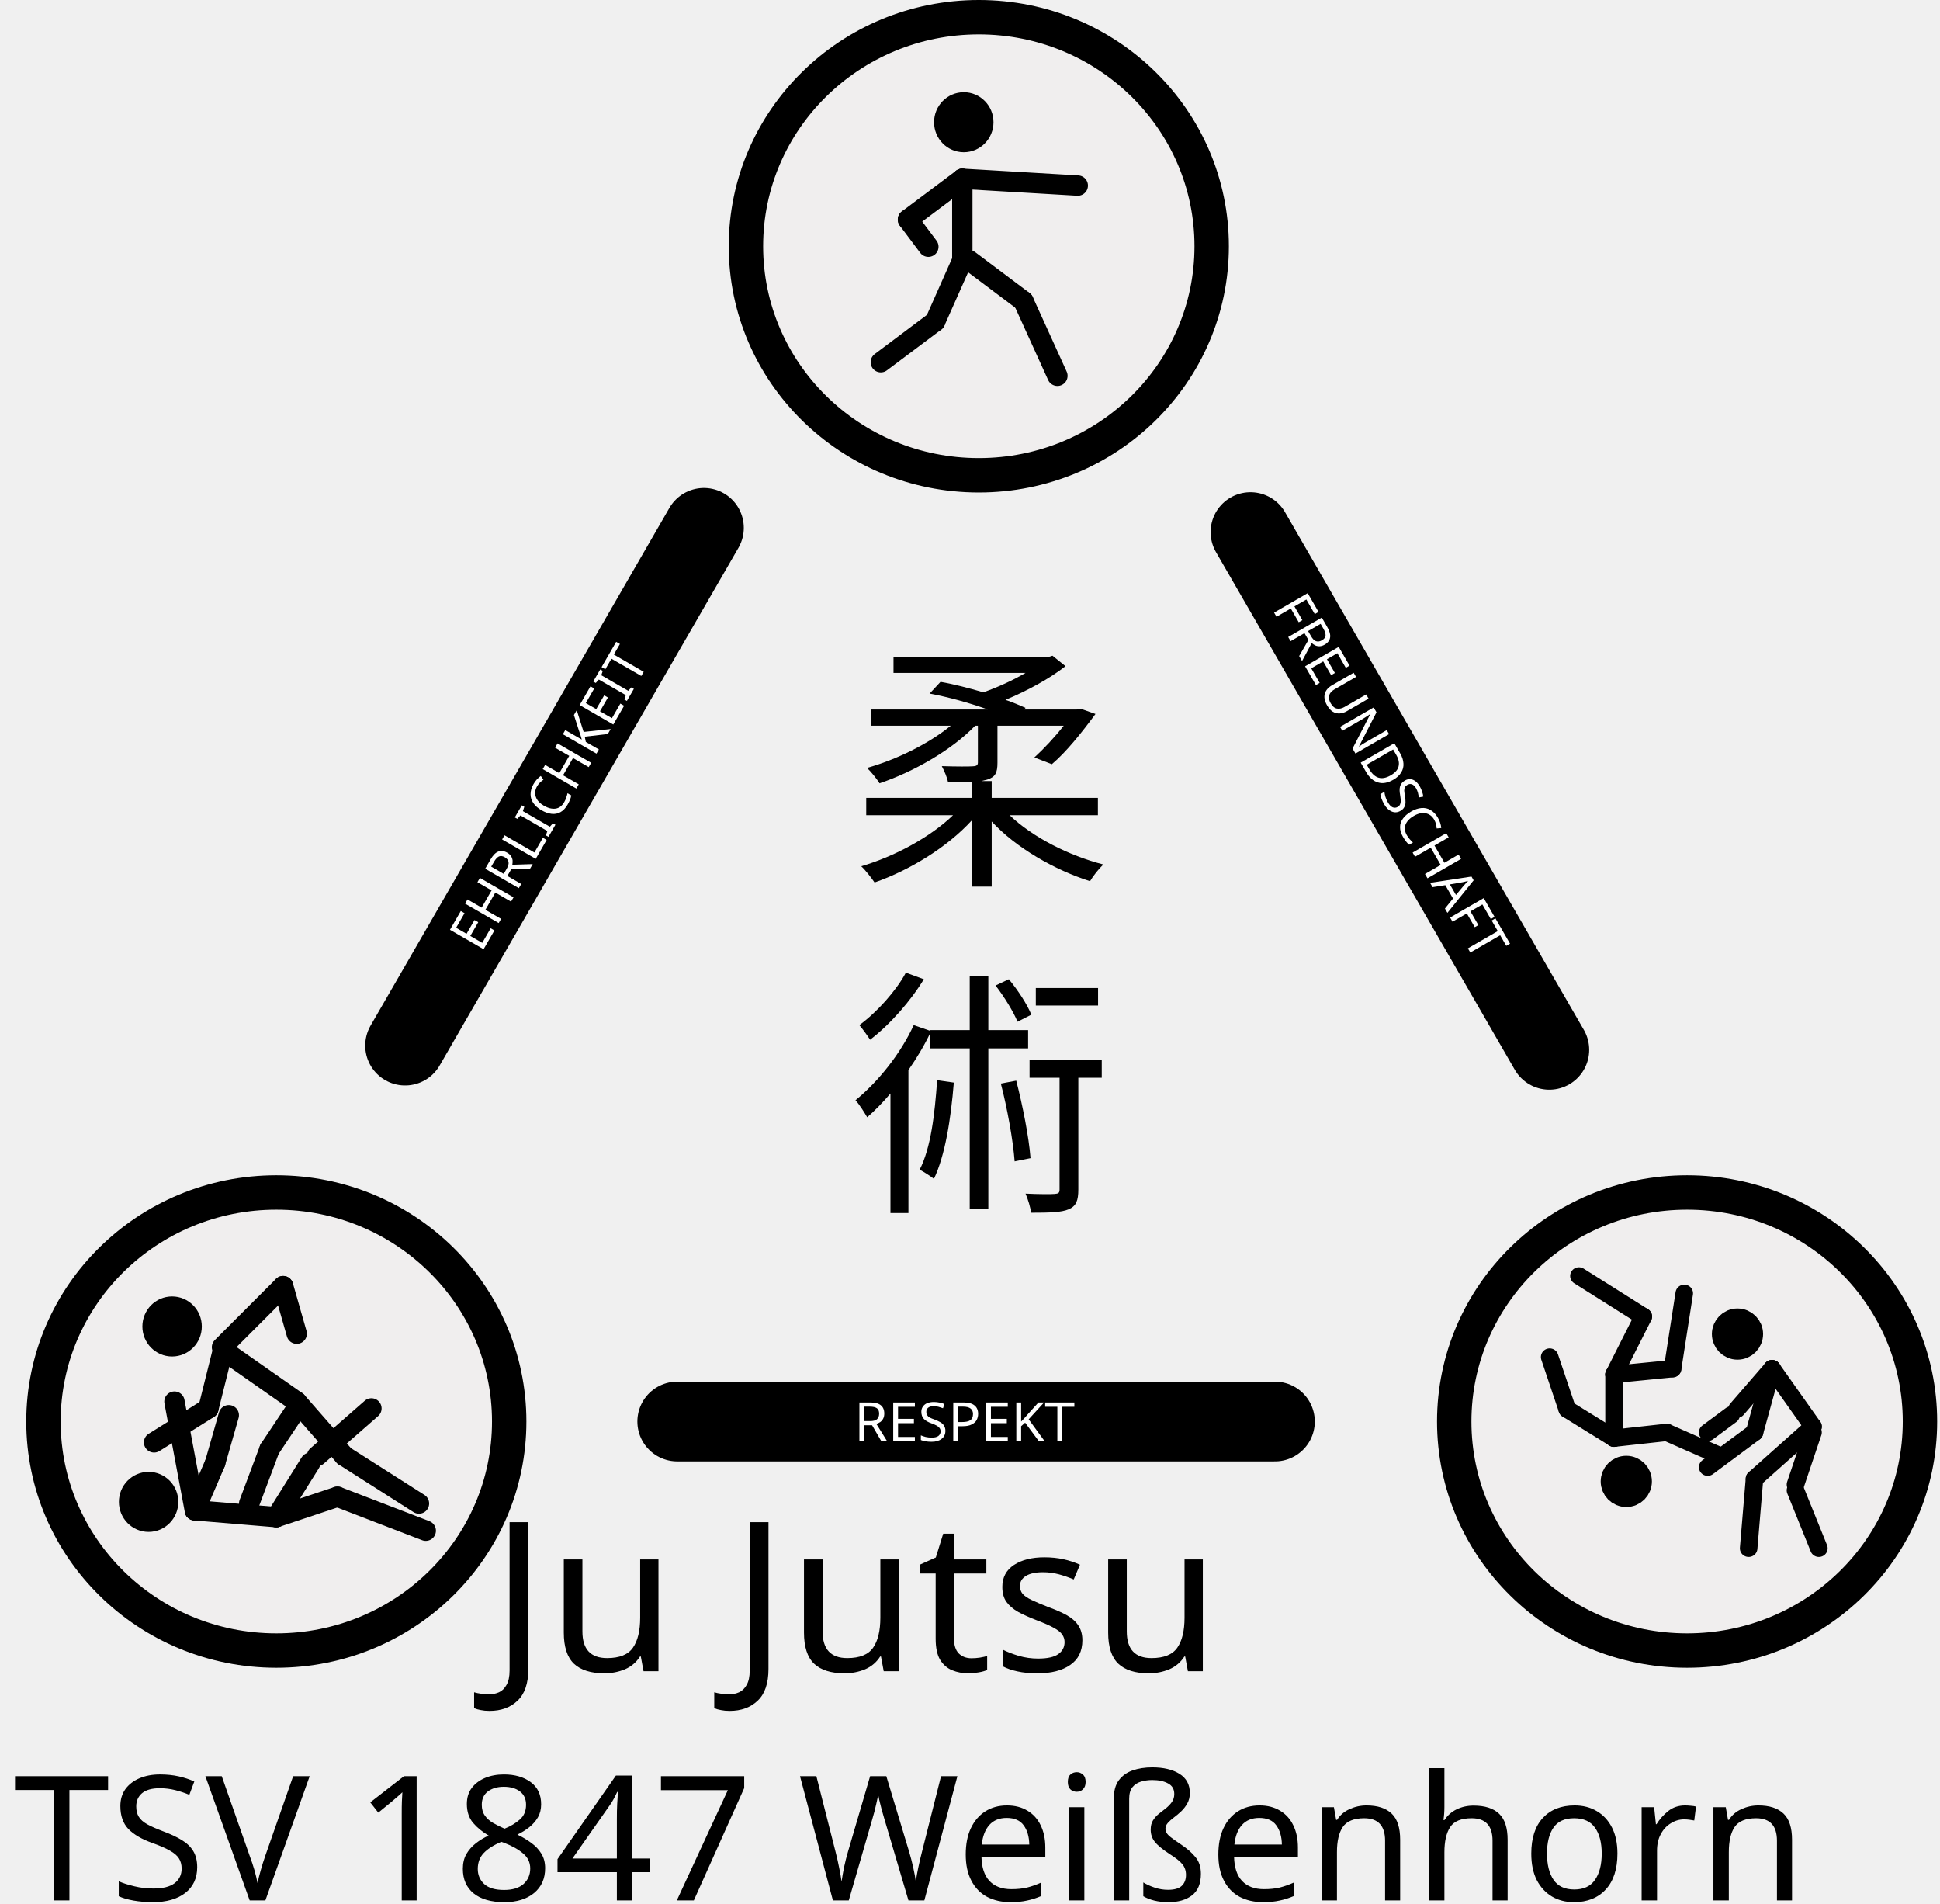
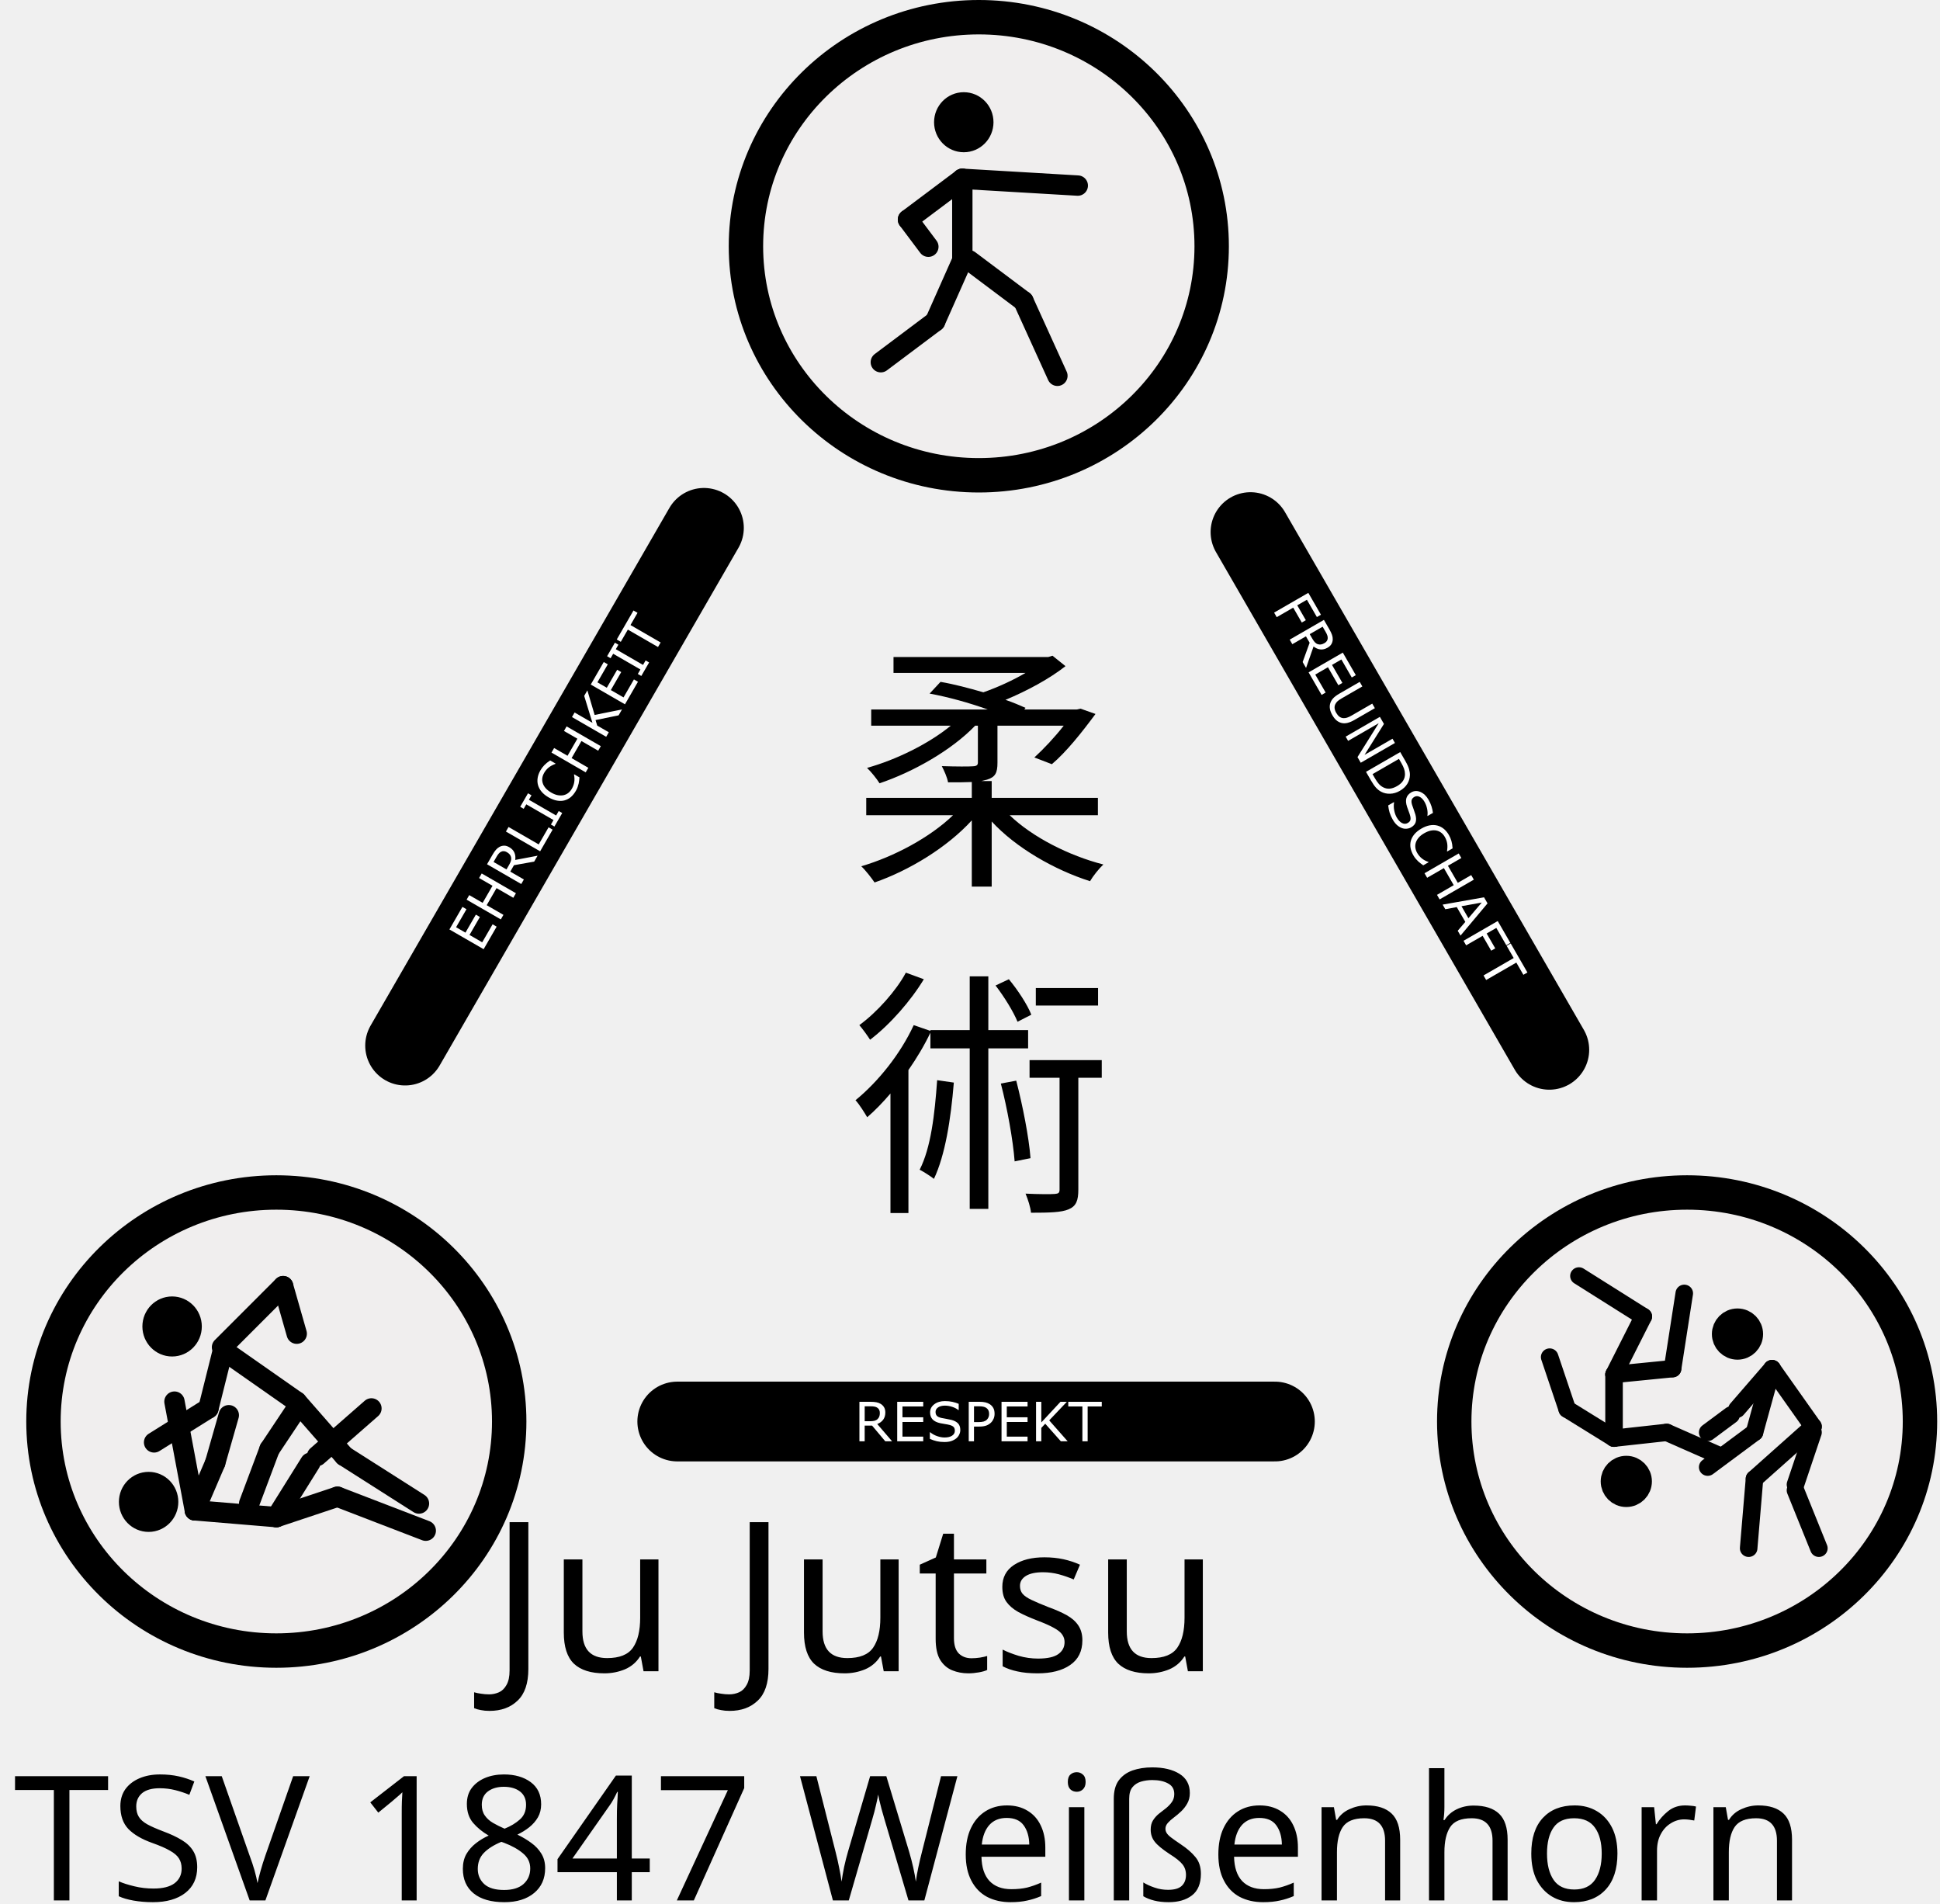
<svg xmlns="http://www.w3.org/2000/svg" width="188.937mm" height="185.315mm" viewBox="0 0 188.937 185.315" version="1.1" id="svg8">
  <defs id="defs2" />
  <g id="layer1" transform="translate(241.8585,28.23879)">
    <flowRoot xml:space="preserve" id="flowRoot4645" style="font-style:normal;font-weight:normal;font-size:40px;line-height:1.25;font-family:sans-serif;letter-spacing:0px;word-spacing:0px;fill:#000000;fill-opacity:1;stroke:none">
      <flowRegion id="flowRegion4647">
        <rect id="rect4649" width="600" height="480" x="982.466" y="1185.323" />
      </flowRegion>
      <flowPara id="flowPara4651" />
    </flowRoot>
    <text xml:space="preserve" style="font-style:normal;font-weight:normal;font-size:10.16px;line-height:1.25;font-family:sans-serif;text-align:center;letter-spacing:0px;word-spacing:0px;text-anchor:middle;fill:#000000;fill-opacity:1;stroke:none;stroke-width:0.106" x="-146.658" y="134.485" id="text4655">
      <tspan id="tspan4653" x="-146.658" y="134.485" style="font-size:20.32px;text-align:center;text-anchor:middle;stroke-width:0.106">Ju Jutsu </tspan>
      <tspan x="-146.658" y="156.796" style="font-size:16.933px;text-align:center;text-anchor:middle;stroke-width:0.106" id="tspan892">TSV 1847 Weißenhorn</tspan>
    </text>
    <g id="g2038" transform="translate(-10.52714)">
      <ellipse ry="22.301" rx="22.679" cx="-136.005" cy="-4.263" id="path4567" style="fill:#ff0000;fill-opacity:0.009;stroke:#000000;stroke-width:3.35;stroke-linecap:round;stroke-miterlimit:4;stroke-dasharray:none;stroke-opacity:1" />
      <ellipse ry="22.301" rx="22.679" cx="-204.419" cy="110.169" id="path4567-5" style="fill:#ff0000;fill-opacity:0.009;stroke:#000000;stroke-width:3.35;stroke-linecap:round;stroke-miterlimit:4;stroke-dasharray:none;stroke-opacity:1" />
      <ellipse ry="22.301" rx="22.679" cx="-67.024" cy="110.169" id="path4567-6" style="fill:#ff0000;fill-opacity:0.009;stroke:#000000;stroke-width:3.35;stroke-linecap:round;stroke-miterlimit:4;stroke-dasharray:none;stroke-opacity:1" />
      <text id="text4641" y="56.06" x="-148.423" style="font-style:normal;font-weight:normal;font-size:5.292px;line-height:1.25;font-family:sans-serif;letter-spacing:0px;word-spacing:0px;fill:#000000;fill-opacity:1;stroke:none;stroke-width:0.132" xml:space="preserve">
        <tspan style="font-size:25.4px;stroke-width:0.132" y="56.06" x="-148.423" id="tspan4639">柔</tspan>
        <tspan id="tspan4643" style="font-size:25.4px;stroke-width:0.132" y="87.81" x="-148.423">術</tspan>
      </text>
      <g transform="matrix(0.5,0,0,0.5,-293.7156,118.4819)" id="g1421">
        <ellipse style="fill:#000000;fill-opacity:1;stroke:#000000;stroke-width:6.261;stroke-linecap:round;stroke-miterlimit:4;stroke-dasharray:none;stroke-opacity:1" id="path991-0" cx="153.716" cy="-0.976" rx="2.657" ry="2.717" />
        <ellipse style="fill:#000000;fill-opacity:1;stroke:#000000;stroke-width:6.261;stroke-linecap:round;stroke-miterlimit:4;stroke-dasharray:none;stroke-opacity:1" id="path991-2" cx="158.29" cy="-35.135" rx="2.657" ry="2.717" />
        <path style="fill:none;stroke:#000000;stroke-width:3.965;stroke-linecap:round;stroke-linejoin:miter;stroke-miterlimit:4;stroke-dasharray:none;stroke-opacity:1" d="m 166.688,-8.594 -3.969,9.26" id="path989-7-1-3" />
        <path style="fill:none;stroke:#000000;stroke-width:3.965;stroke-linecap:round;stroke-linejoin:miter;stroke-miterlimit:4;stroke-dasharray:none;stroke-opacity:1" d="M 162.719,0.667 158.75,-20.5" id="path989-7-1-7" />
        <path style="fill:none;stroke:#000000;stroke-width:3.965;stroke-linecap:round;stroke-linejoin:miter;stroke-miterlimit:4;stroke-dasharray:none;stroke-opacity:1" d="m 169.333,-17.854 -2.646,9.26" id="path989-7-1-5" />
        <path style="fill:none;stroke:#000000;stroke-width:3.965;stroke-linecap:round;stroke-linejoin:miter;stroke-miterlimit:4;stroke-dasharray:none;stroke-opacity:1" d="m 178.594,1.99 -15.875,-1.323" id="path989-7-1-9" />
        <path style="fill:none;stroke:#000000;stroke-width:3.965;stroke-linecap:round;stroke-linejoin:miter;stroke-miterlimit:4;stroke-dasharray:none;stroke-opacity:1" d="M 185.208,-8.594 178.594,1.99" id="path989-7-1-2" />
        <path style="fill:none;stroke:#000000;stroke-width:3.965;stroke-linecap:round;stroke-linejoin:miter;stroke-miterlimit:4;stroke-dasharray:none;stroke-opacity:1" d="m 197.115,-19.177 -10.583,9.26" id="path989-7-1-36" />
        <path style="fill:none;stroke:#000000;stroke-width:3.965;stroke-linecap:round;stroke-linejoin:miter;stroke-miterlimit:4;stroke-dasharray:none;stroke-opacity:1" d="m 178.594,1.99 11.906,-3.969" id="path989-7-1-1" />
        <path style="fill:none;stroke:#000000;stroke-width:3.965;stroke-linecap:round;stroke-linejoin:miter;stroke-miterlimit:4;stroke-dasharray:none;stroke-opacity:1" d="M 207.698,4.635 190.5,-1.979" id="path989-7-1-29" />
        <path style="fill:none;stroke:#000000;stroke-width:3.965;stroke-linecap:round;stroke-linejoin:miter;stroke-miterlimit:4;stroke-dasharray:none;stroke-opacity:1" d="m 191.823,-9.917 14.552,9.26" id="path989-7-1-31" />
        <path style="fill:none;stroke:#000000;stroke-width:3.965;stroke-linecap:round;stroke-linejoin:miter;stroke-miterlimit:4;stroke-dasharray:none;stroke-opacity:1" d="m 182.563,-20.5 9.26,10.583" id="path989-7-1-94" />
        <path style="fill:none;stroke:#000000;stroke-width:3.965;stroke-linecap:round;stroke-linejoin:miter;stroke-miterlimit:4;stroke-dasharray:none;stroke-opacity:1" d="m 182.563,-19.177 -5.292,7.937" id="path989-7-1-78" />
        <path style="fill:none;stroke:#000000;stroke-width:3.965;stroke-linecap:round;stroke-linejoin:miter;stroke-miterlimit:4;stroke-dasharray:none;stroke-opacity:1" d="M 177.271,-11.24 173.302,-0.656" id="path989-7-1-4" />
        <path style="fill:none;stroke:#000000;stroke-width:3.965;stroke-linecap:round;stroke-linejoin:miter;stroke-miterlimit:4;stroke-dasharray:none;stroke-opacity:1" d="m 169.333,-29.76 13.229,9.26" id="path989-7-1-50" />
        <path style="fill:none;stroke:#000000;stroke-width:3.965;stroke-linecap:round;stroke-linejoin:miter;stroke-miterlimit:4;stroke-dasharray:none;stroke-opacity:1" d="m 179.917,-42.99 -11.906,11.906" id="path989-7-1-361" />
        <path style="fill:none;stroke:#000000;stroke-width:3.965;stroke-linecap:round;stroke-linejoin:miter;stroke-miterlimit:4;stroke-dasharray:none;stroke-opacity:1" d="m 179.917,-42.99 2.646,9.26" id="path989-7-1-0" />
        <path style="fill:none;stroke:#000000;stroke-width:3.965;stroke-linecap:round;stroke-linejoin:miter;stroke-miterlimit:4;stroke-dasharray:none;stroke-opacity:1" d="m 168.01,-29.76 -2.646,10.583" id="path989-7-1-6" />
        <path style="fill:none;stroke:#000000;stroke-width:3.965;stroke-linecap:round;stroke-linejoin:miter;stroke-miterlimit:4;stroke-dasharray:none;stroke-opacity:1" d="m 165.365,-19.177 -10.583,6.615" id="path989-7-1-32" />
      </g>
      <g transform="matrix(0.4308406,0,0,0.4264374,-165.9041,83.30032)" id="g1443">
        <path style="fill:none;stroke:#000000;stroke-width:3.965;stroke-linecap:round;stroke-linejoin:miter;stroke-miterlimit:4;stroke-dasharray:none;stroke-opacity:1" d="m 244.74,76.073 -1.323,15.875" id="path989-7-18" />
        <path style="fill:none;stroke:#000000;stroke-width:3.965;stroke-linecap:round;stroke-linejoin:miter;stroke-miterlimit:4;stroke-dasharray:none;stroke-opacity:1" d="m 205.052,29.771 14.552,9.26" id="path989" />
        <ellipse style="fill:#000000;fill-opacity:1;stroke:#000000;stroke-width:6.261;stroke-linecap:round;stroke-miterlimit:4;stroke-dasharray:none;stroke-opacity:1" id="path991" cx="240.894" cy="43.04" rx="2.657" ry="2.717" />
        <ellipse style="fill:#000000;fill-opacity:1;stroke:#000000;stroke-width:6.261;stroke-linecap:round;stroke-miterlimit:4;stroke-dasharray:none;stroke-opacity:1" id="path991-3" cx="215.761" cy="76.682" rx="2.657" ry="2.717" />
        <path style="fill:none;stroke:#000000;stroke-width:3.965;stroke-linecap:round;stroke-linejoin:miter;stroke-miterlimit:4;stroke-dasharray:none;stroke-opacity:1" d="m 212.99,52.26 6.615,-13.229" id="path989-6" />
        <path style="fill:none;stroke:#000000;stroke-width:3.965;stroke-linecap:round;stroke-linejoin:miter;stroke-miterlimit:4;stroke-dasharray:none;stroke-opacity:1" d="M 212.99,52.26 V 66.813" id="path989-7" />
        <path style="fill:none;stroke:#000000;stroke-width:3.965;stroke-linecap:round;stroke-linejoin:miter;stroke-miterlimit:4;stroke-dasharray:none;stroke-opacity:1" d="m 202.406,60.198 10.583,6.615" id="path989-7-5" />
        <path style="fill:none;stroke:#000000;stroke-width:3.965;stroke-linecap:round;stroke-linejoin:miter;stroke-miterlimit:4;stroke-dasharray:none;stroke-opacity:1" d="m 202.406,60.198 -3.969,-11.906" id="path989-7-3" />
        <path style="fill:none;stroke:#000000;stroke-width:3.965;stroke-linecap:round;stroke-linejoin:miter;stroke-miterlimit:4;stroke-dasharray:none;stroke-opacity:1" d="m 212.99,66.813 11.906,-1.323" id="path989-7-56" />
        <path style="fill:none;stroke:#000000;stroke-width:3.965;stroke-linecap:round;stroke-linejoin:miter;stroke-miterlimit:4;stroke-dasharray:none;stroke-opacity:1" d="m 224.896,65.49 11.906,5.292" id="path989-7-2" />
        <path style="fill:none;stroke:#000000;stroke-width:3.965;stroke-linecap:round;stroke-linejoin:miter;stroke-miterlimit:4;stroke-dasharray:none;stroke-opacity:1" d="m 212.99,52.26 13.229,-1.323" id="path989-7-9" />
        <path style="fill:none;stroke:#000000;stroke-width:3.965;stroke-linecap:round;stroke-linejoin:miter;stroke-miterlimit:4;stroke-dasharray:none;stroke-opacity:1" d="m 228.865,33.74 -2.646,17.198" id="path989-7-1" />
        <path style="fill:none;stroke:#000000;stroke-width:3.965;stroke-linecap:round;stroke-linejoin:miter;stroke-miterlimit:4;stroke-dasharray:none;stroke-opacity:1" d="M 248.708,50.938 244.74,65.49" id="path989-7-27" />
        <path style="fill:none;stroke:#000000;stroke-width:3.965;stroke-linecap:round;stroke-linejoin:miter;stroke-miterlimit:4;stroke-dasharray:none;stroke-opacity:1" d="m 244.74,65.49 -10.583,7.938" id="path989-7-0" />
        <path style="fill:none;stroke:#000000;stroke-width:3.965;stroke-linecap:round;stroke-linejoin:miter;stroke-miterlimit:4;stroke-dasharray:none;stroke-opacity:1" d="m 234.156,65.49 5.292,-3.969" id="path989-7-93" />
        <path style="fill:none;stroke:#000000;stroke-width:3.965;stroke-linecap:round;stroke-linejoin:miter;stroke-miterlimit:4;stroke-dasharray:none;stroke-opacity:1" d="m 248.708,50.938 -7.938,9.26" id="path989-7-6" />
        <path style="fill:none;stroke:#000000;stroke-width:3.965;stroke-linecap:round;stroke-linejoin:miter;stroke-miterlimit:4;stroke-dasharray:none;stroke-opacity:1" d="m 248.708,50.938 9.26,13.229" id="path989-7-06" />
        <path style="fill:none;stroke:#000000;stroke-width:3.965;stroke-linecap:round;stroke-linejoin:miter;stroke-miterlimit:4;stroke-dasharray:none;stroke-opacity:1" d="m 244.74,76.073 13.229,-11.906" id="path989-7-26" />
        <path style="fill:none;stroke:#000000;stroke-width:3.965;stroke-linecap:round;stroke-linejoin:miter;stroke-miterlimit:4;stroke-dasharray:none;stroke-opacity:1" d="m 257.969,65.49 -3.969,11.906" id="path989-7-7" />
        <path style="fill:none;stroke:#000000;stroke-width:3.965;stroke-linecap:round;stroke-linejoin:miter;stroke-miterlimit:4;stroke-dasharray:none;stroke-opacity:1" d="m 254,78.719 5.292,13.229" id="path989-7-92" />
      </g>
      <g transform="matrix(0.5,0,0,0.5,-178.6218,74.82571)" id="g1531">
        <path transform="translate(-1.0208333e-5)" style="fill:none;stroke:#000000;stroke-width:3.965;stroke-linecap:round;stroke-linejoin:miter;stroke-miterlimit:4;stroke-dasharray:none;stroke-opacity:1" d="m 76.729,-143.531 5.292,-11.906" id="path989-7-1-06" />
        <ellipse transform="translate(-1.0208333e-5)" ry="2.717" rx="2.657" cy="-182.328" cx="82.306" id="path991-2-1" style="fill:#000000;fill-opacity:1;stroke:#000000;stroke-width:6.261;stroke-linecap:round;stroke-miterlimit:4;stroke-dasharray:none;stroke-opacity:1" />
        <path transform="translate(-1.0208333e-5)" style="fill:none;stroke:#000000;stroke-width:3.965;stroke-linecap:round;stroke-linejoin:miter;stroke-miterlimit:4;stroke-dasharray:none;stroke-opacity:1" d="m 66.146,-135.594 10.583,-7.938" id="path989-7-1-06-5" />
        <path transform="translate(-1.0208333e-5)" style="fill:none;stroke:#000000;stroke-width:3.965;stroke-linecap:round;stroke-linejoin:miter;stroke-miterlimit:4;stroke-dasharray:none;stroke-opacity:1" d="m 83.344,-155.437 10.583,7.938" id="path989-7-1-06-54" />
        <path transform="translate(-1.0208333e-5)" style="fill:none;stroke:#000000;stroke-width:3.965;stroke-linecap:round;stroke-linejoin:miter;stroke-miterlimit:4;stroke-dasharray:none;stroke-opacity:1" d="m 93.927,-147.5 6.615,14.552" id="path989-7-1-06-7" />
        <path style="fill:none;stroke:#000000;stroke-width:3.965;stroke-linecap:round;stroke-linejoin:miter;stroke-miterlimit:4;stroke-dasharray:none;stroke-opacity:1" d="m 82.021,-171.312 v 15.875" id="path989-7-1-06-6" />
        <path style="fill:none;stroke:#000000;stroke-width:3.965;stroke-linecap:round;stroke-linejoin:miter;stroke-miterlimit:4;stroke-dasharray:none;stroke-opacity:1" d="m 104.51,-169.99 -22.49,-1.323" id="path989-7-1-06-56" />
        <path style="fill:none;stroke:#000000;stroke-width:3.965;stroke-linecap:round;stroke-linejoin:miter;stroke-miterlimit:4;stroke-dasharray:none;stroke-opacity:1" d="m 82.021,-171.312 -10.583,7.938" id="path989-7-1-06-9" />
        <path style="fill:none;stroke:#000000;stroke-width:3.965;stroke-linecap:round;stroke-linejoin:miter;stroke-miterlimit:4;stroke-dasharray:none;stroke-opacity:1" d="m 71.438,-163.375 3.969,5.292" id="path989-7-1-06-3" />
      </g>
      <path id="path3715-6" d="m -162.775,23.156 -29.104,50.41" style="fill:#ff0000;fill-opacity:1;stroke:#000000;stroke-width:7.766;stroke-linecap:round;stroke-linejoin:miter;stroke-miterlimit:4;stroke-dasharray:none;stroke-opacity:1" />
-       <text xml:space="preserve" style="font-style:normal;font-weight:normal;font-size:5.292px;line-height:1.25;font-family:sans-serif;letter-spacing:0px;word-spacing:0px;fill:#ffffff;fill-opacity:1;stroke:none;stroke-width:0.132" x="-148.216" y="-127.46" id="text896" transform="rotate(-60)">
-         <tspan id="tspan894" x="-148.216" y="-127.46" style="fill:#ffffff;fill-opacity:1;stroke-width:0.132">EHRLICHKEIT</tspan>
-       </text>
+       <path id="path194" d="m -169.242,31.431 -0.687,1.19 2.938,1.696 -0.256,0.443 -2.938,-1.696 -0.687,1.19 -0.394,-0.227 1.63,-2.824 z m 1.128,4.831 -0.76,1.316 -0.34,-0.196 0.252,-0.436 -2.652,-1.531 -0.252,0.436 -0.34,-0.196 0.76,-1.316 0.34,0.196 -0.252,0.436 2.652,1.531 0.252,-0.436 z m -1.085,1.88 -1.267,2.195 -3.332,-1.924 1.267,-2.195 0.394,0.227 -1.012,1.752 0.913,0.527 1.012,-1.752 0.394,0.227 -1.012,1.752 1.237,0.714 1.012,-1.752 z m -1.555,2.694 -0.332,0.575 -2.245,0.461 0.162,0.535 1.13,0.652 -0.256,0.443 -3.332,-1.924 0.256,-0.443 1.739,1.004 -0.805,-2.622 0.31,-0.537 0.707,2.392 z m -2.064,3.576 -0.256,0.443 -1.631,-0.942 -0.96,1.663 1.631,0.942 -0.256,0.443 -3.332,-1.924 0.256,-0.443 1.307,0.754 0.96,-1.663 -1.307,-0.754 0.256,-0.443 z m -2.077,3.04 q -0.017,0.154 -0.029,0.282 -0.01,0.126 -0.051,0.316 -0.036,0.161 -0.1,0.339 -0.06,0.177 -0.171,0.369 -0.209,0.363 -0.482,0.602 -0.273,0.236 -0.617,0.33 -0.337,0.092 -0.733,0.024 -0.399,-0.069 -0.833,-0.32 -0.412,-0.238 -0.669,-0.541 -0.257,-0.304 -0.354,-0.652 -0.094,-0.338 -0.035,-0.704 0.06,-0.368 0.272,-0.735 0.155,-0.269 0.374,-0.497 0.22,-0.231 0.572,-0.463 l 0.526,0.304 -0.019,0.034 q -0.389,0.142 -0.651,0.352 -0.261,0.21 -0.44,0.519 -0.146,0.253 -0.181,0.504 -0.036,0.248 0.045,0.506 0.079,0.251 0.286,0.487 0.206,0.232 0.542,0.426 0.351,0.203 0.658,0.255 0.308,0.05 0.554,-0.008 0.256,-0.061 0.457,-0.223 0.2,-0.165 0.334,-0.398 0.185,-0.32 0.237,-0.663 0.052,-0.343 -0.027,-0.714 l 0.018,-0.031 z m -1.682,3.471 -0.76,1.316 -0.34,-0.196 0.252,-0.436 -2.652,-1.531 -0.252,0.436 -0.34,-0.196 0.76,-1.316 0.34,0.196 -0.252,0.436 2.652,1.531 0.252,-0.436 z m -0.934,1.618 -1.217,2.108 -3.332,-1.924 0.256,-0.443 2.938,1.696 0.961,-1.665 z m -1.465,2.537 -0.332,0.575 -1.968,0.35 -0.36,0.624 1.325,0.765 -0.256,0.443 -3.332,-1.924 0.539,-0.933 q 0.174,-0.302 0.331,-0.48 0.154,-0.179 0.348,-0.282 0.219,-0.115 0.451,-0.115 0.232,-0.004 0.498,0.15 0.36,0.208 0.5,0.53 0.137,0.321 0.077,0.71 z m -2.992,-0.346 q -0.143,-0.083 -0.283,-0.095 -0.14,-0.015 -0.284,0.057 -0.12,0.059 -0.221,0.177 -0.103,0.117 -0.206,0.296 l -0.301,0.521 1.258,0.726 0.258,-0.448 q 0.121,-0.21 0.176,-0.388 0.052,-0.179 0.015,-0.346 -0.036,-0.155 -0.13,-0.272 -0.095,-0.12 -0.283,-0.229 z m 0.883,4 -0.256,0.443 -1.631,-0.942 -0.96,1.663 1.631,0.942 -0.256,0.443 -3.332,-1.924 0.256,-0.443 1.307,0.754 0.96,-1.663 -1.307,-0.754 0.256,-0.443 z m -1.878,3.254 -1.267,2.195 -3.332,-1.924 1.267,-2.195 0.394,0.227 -1.012,1.752 0.913,0.527 1.012,-1.752 0.394,0.227 -1.012,1.752 1.237,0.714 1.012,-1.752 z" style="font-size:5.292px;line-height:1.25;letter-spacing:0px;word-spacing:0px;fill:#ffffff;stroke-width:0.132" />
      <path id="path3715-7" d="m -109.547,23.568 29.104,50.41" style="fill:#ff0000;fill-opacity:1;stroke:#000000;stroke-width:7.766;stroke-linecap:round;stroke-linejoin:miter;stroke-miterlimit:4;stroke-dasharray:none;stroke-opacity:1" />
-       <text xml:space="preserve" style="font-style:normal;font-weight:normal;font-size:5.292px;line-height:1.25;font-family:sans-serif;letter-spacing:0px;word-spacing:0px;fill:#ffffff;fill-opacity:1;stroke:none;stroke-width:0.132" x="-26.94" y="108.583" id="text896-3" transform="rotate(60)">
-         <tspan id="tspan894-6" x="-26.94" y="108.583" style="fill:#ffffff;fill-opacity:1;stroke-width:0.132">FREUNDSCHAFT</tspan>
-       </text>
-       <g id="g904">
-         <path style="fill:#ff0000;fill-opacity:1;stroke:#000000;stroke-width:7.766;stroke-linecap:round;stroke-linejoin:miter;stroke-miterlimit:4;stroke-dasharray:none;stroke-opacity:1" d="m -165.374,110.169 h 58.208" id="path3715" />
-         <text id="text896-7" y="112.095" x="-148.147" style="font-style:normal;font-weight:normal;font-size:5.292px;line-height:1.25;font-family:sans-serif;letter-spacing:0px;word-spacing:0px;fill:#ffffff;fill-opacity:1;stroke:none;stroke-width:0.132" xml:space="preserve">
-           <tspan style="fill:#ffffff;fill-opacity:1;stroke-width:0.132" y="112.095" x="-148.147" id="tspan894-5">RESPEKT</tspan>
-         </text>
-       </g>
+       <path id="path341" d="m -82.969,66.674 -0.687,-1.19 -2.938,1.696 -0.256,-0.443 2.938,-1.696 -0.687,-1.19 0.394,-0.227 1.63,2.824 z m -1.663,-2.88 -0.973,-1.685 -0.94,0.543 0.836,1.448 -0.394,0.227 -0.836,-1.448 -1.604,0.926 -0.256,-0.443 3.332,-1.924 1.229,2.128 z m -4.459,-0.937 -0.273,-0.472 0.74,-0.863 -0.832,-1.441 -1.117,0.209 -0.26,-0.45 4.032,-0.711 0.341,0.591 z m 0.769,-1.691 1.299,-1.528 -1.974,0.358 z m -2.804,-1.833 -0.256,-0.443 1.631,-0.942 -0.96,-1.663 -1.631,0.942 -0.256,-0.443 3.332,-1.924 0.256,0.443 -1.307,0.754 0.96,1.663 1.307,-0.754 0.256,0.443 z m -1.594,-3.319 q -0.125,-0.092 -0.23,-0.166 -0.104,-0.071 -0.248,-0.203 -0.121,-0.112 -0.243,-0.256 -0.123,-0.141 -0.234,-0.333 -0.209,-0.363 -0.28,-0.718 -0.068,-0.355 0.023,-0.699 0.089,-0.338 0.345,-0.647 0.259,-0.311 0.693,-0.561 0.412,-0.238 0.803,-0.309 0.392,-0.071 0.742,0.019 0.34,0.087 0.627,0.321 0.289,0.236 0.5,0.603 0.155,0.269 0.244,0.572 0.09,0.306 0.115,0.727 l -0.526,0.304 -0.019,-0.034 q 0.072,-0.408 0.02,-0.74 -0.051,-0.331 -0.229,-0.64 -0.146,-0.253 -0.346,-0.409 -0.197,-0.155 -0.461,-0.214 -0.257,-0.058 -0.565,0.004 -0.304,0.062 -0.64,0.256 -0.351,0.203 -0.55,0.443 -0.197,0.242 -0.27,0.484 -0.075,0.252 -0.036,0.507 0.043,0.256 0.178,0.488 0.185,0.32 0.456,0.536 0.271,0.216 0.631,0.334 l 0.018,0.031 z m -1.187,-3.694 q -0.195,0.112 -0.438,0.13 -0.242,0.02 -0.468,-0.067 -0.247,-0.096 -0.465,-0.289 -0.217,-0.191 -0.411,-0.526 -0.208,-0.36 -0.308,-0.688 -0.098,-0.325 -0.138,-0.699 l 0.555,-0.32 0.018,0.031 q -0.064,0.374 0.013,0.771 0.077,0.397 0.245,0.688 0.238,0.412 0.524,0.551 0.287,0.141 0.545,-0.007 0.222,-0.128 0.263,-0.298 0.043,-0.168 -0.027,-0.423 -0.052,-0.194 -0.137,-0.407 -0.083,-0.211 -0.165,-0.457 -0.162,-0.497 -0.06,-0.843 0.106,-0.344 0.47,-0.555 0.418,-0.242 0.889,-0.042 0.473,0.199 0.787,0.742 0.203,0.351 0.305,0.683 0.102,0.332 0.134,0.615 l -0.524,0.302 -0.018,-0.031 q 0.051,-0.283 -0.023,-0.655 -0.071,-0.371 -0.258,-0.695 -0.205,-0.356 -0.478,-0.488 -0.272,-0.13 -0.504,0.005 -0.208,0.12 -0.265,0.296 -0.057,0.176 0.037,0.483 0.051,0.161 0.159,0.451 0.108,0.29 0.167,0.501 0.116,0.428 0.025,0.731 -0.091,0.303 -0.449,0.51 z m -1.102,-3.553 q -0.454,0.262 -0.938,0.276 -0.483,0.016 -0.876,-0.195 -0.273,-0.147 -0.498,-0.393 -0.224,-0.244 -0.489,-0.702 l -0.486,-0.841 3.332,-1.924 0.481,0.832 q 0.282,0.488 0.375,0.816 0.097,0.329 0.089,0.599 -0.016,0.463 -0.26,0.857 -0.244,0.394 -0.729,0.675 z m -0.26,-0.467 q 0.392,-0.226 0.581,-0.518 0.19,-0.292 0.188,-0.651 -0.002,-0.262 -0.087,-0.508 -0.083,-0.247 -0.261,-0.556 l -0.24,-0.416 -2.571,1.484 0.24,0.416 q 0.185,0.32 0.369,0.53 0.185,0.212 0.428,0.338 0.302,0.157 0.633,0.13 0.332,-0.025 0.721,-0.249 z m -3.539,-2.274 -0.317,-0.548 2.068,-3.301 -2.981,1.721 -0.239,-0.414 3.332,-1.924 0.397,0.687 -1.889,3.012 2.721,-1.571 0.239,0.414 z m -0.619,-4.163 q -0.362,0.209 -0.68,0.285 -0.314,0.077 -0.597,-0.001 -0.27,-0.074 -0.481,-0.259 -0.211,-0.185 -0.388,-0.492 -0.181,-0.313 -0.232,-0.594 -0.052,-0.281 0.018,-0.532 0.079,-0.287 0.292,-0.518 0.214,-0.228 0.593,-0.447 l 1.994,-1.151 0.256,0.443 -2.016,1.164 q -0.271,0.156 -0.407,0.283 -0.135,0.128 -0.212,0.289 -0.089,0.182 -0.066,0.393 0.024,0.213 0.161,0.45 0.138,0.239 0.307,0.366 0.171,0.125 0.377,0.141 0.178,0.014 0.362,-0.045 0.188,-0.058 0.431,-0.198 l 2.027,-1.17 0.256,0.443 z m -3.193,-2.441 -1.267,-2.195 3.332,-1.924 1.267,2.195 -0.394,0.227 -1.012,-1.752 -0.913,0.527 1.012,1.752 -0.394,0.227 -1.012,-1.752 -1.237,0.714 1.012,1.752 z m -1.515,-2.625 -0.332,-0.575 0.681,-1.879 -0.36,-0.624 -1.325,0.765 -0.256,-0.443 3.332,-1.924 0.539,0.933 q 0.174,0.302 0.25,0.527 0.078,0.223 0.07,0.443 -0.009,0.247 -0.126,0.449 -0.113,0.202 -0.379,0.356 -0.36,0.208 -0.709,0.168 -0.346,-0.042 -0.653,-0.288 z m 1.796,-2.418 q 0.143,-0.083 0.223,-0.197 0.084,-0.114 0.092,-0.274 0.009,-0.134 -0.042,-0.28 -0.049,-0.148 -0.153,-0.327 l -0.301,-0.521 -1.258,0.726 0.258,0.448 q 0.121,0.21 0.248,0.346 0.128,0.135 0.292,0.186 0.152,0.046 0.3,0.024 0.151,-0.022 0.339,-0.13 z m -0.74,-2.538 -0.973,-1.685 -0.94,0.543 0.836,1.448 -0.394,0.227 -0.836,-1.448 -1.604,0.926 -0.256,-0.443 3.332,-1.924 1.229,2.128 z" style="font-size:5.292px;line-height:1.25;letter-spacing:0px;word-spacing:0px;fill:#ffffff;stroke-width:0.132" />
+       <path style="fill:#ff0000;fill-opacity:1;stroke:#000000;stroke-width:7.766;stroke-linecap:round;stroke-linejoin:miter;stroke-miterlimit:4;stroke-dasharray:none;stroke-opacity:1" d="m -165.374,110.169 h 58.208" id="path3715" />
+       <path id="path397" d="m -124.03,108.703 h -1.375 v 3.393 h -0.512 v -3.393 h -1.375 v -0.455 h 3.261 z m -3.32,3.393 h -0.664 l -1.522,-1.713 -0.382,0.408 v 1.305 h -0.512 v -3.847 h 0.512 v 2.008 l 1.868,-2.008 h 0.62 l -1.718,1.809 z m -3.907,0 h -2.535 v -3.847 h 2.535 v 0.455 h -2.023 v 1.054 h 2.023 v 0.455 h -2.023 v 1.429 h 2.023 z m -3.212,-2.685 q 0,0.256 -0.09,0.475 -0.088,0.217 -0.248,0.377 -0.199,0.199 -0.47,0.3 -0.271,0.098 -0.685,0.098 h -0.512 v 1.434 h -0.512 v -3.847 h 1.044 q 0.346,0 0.587,0.059 0.24,0.057 0.426,0.181 0.22,0.147 0.338,0.367 0.121,0.22 0.121,0.556 z m -0.532,0.013 q 0,-0.199 -0.07,-0.346 -0.07,-0.147 -0.212,-0.24 -0.124,-0.08 -0.284,-0.114 -0.158,-0.036 -0.4,-0.036 h -0.506 v 1.537 h 0.431 q 0.31,0 0.504,-0.054 0.194,-0.057 0.315,-0.178 0.121,-0.124 0.171,-0.261 0.052,-0.137 0.052,-0.307 z m -2.806,1.574 q 0,0.225 -0.106,0.444 -0.103,0.22 -0.292,0.372 -0.207,0.165 -0.483,0.258 -0.274,0.093 -0.661,0.093 -0.416,0 -0.749,-0.077 -0.331,-0.077 -0.674,-0.23 v -0.641 h 0.036 q 0.292,0.243 0.674,0.375 0.382,0.132 0.718,0.132 0.475,0 0.739,-0.178 0.266,-0.178 0.266,-0.475 0,-0.256 -0.127,-0.377 -0.124,-0.121 -0.38,-0.189 -0.194,-0.052 -0.421,-0.085 -0.225,-0.034 -0.478,-0.085 -0.512,-0.109 -0.76,-0.369 -0.245,-0.264 -0.245,-0.685 0,-0.483 0.408,-0.791 0.408,-0.31 1.036,-0.31 0.406,0 0.744,0.077 0.338,0.077 0.599,0.191 v 0.605 h -0.036 q -0.22,-0.186 -0.579,-0.307 -0.357,-0.124 -0.731,-0.124 -0.411,0 -0.661,0.171 -0.248,0.171 -0.248,0.439 0,0.24 0.124,0.377 0.124,0.137 0.437,0.209 0.165,0.036 0.47,0.088 0.305,0.052 0.517,0.106 0.429,0.114 0.646,0.344 0.217,0.23 0.217,0.643 z m -3.61,1.098 h -2.535 v -3.847 h 2.535 v 0.455 h -2.023 v 1.054 h 2.023 v 0.455 h -2.023 v 1.429 h 2.023 z m -3.031,0 h -0.664 l -1.287,-1.53 h -0.721 v 1.53 h -0.512 v -3.847 h 1.077 q 0.349,0 0.581,0.046 0.233,0.044 0.419,0.16 0.209,0.132 0.326,0.333 0.119,0.199 0.119,0.506 0,0.416 -0.209,0.698 -0.209,0.279 -0.576,0.421 z m -1.196,-2.765 q 0,-0.165 -0.059,-0.292 -0.057,-0.129 -0.191,-0.217 -0.111,-0.075 -0.264,-0.103 -0.152,-0.031 -0.359,-0.031 h -0.602 v 1.452 h 0.517 q 0.243,0 0.424,-0.041 0.181,-0.044 0.307,-0.16 0.116,-0.109 0.171,-0.248 0.057,-0.142 0.057,-0.359 z" style="font-size:5.292px;line-height:1.25;letter-spacing:0px;word-spacing:0px;fill:#ffffff;stroke-width:0.132" />
    </g>
    <flowRoot xml:space="preserve" id="flowRoot1970" style="font-style:normal;font-weight:normal;font-size:40px;line-height:1.25;font-family:sans-serif;letter-spacing:0px;word-spacing:0px;fill:#000000;fill-opacity:1;stroke:none" transform="matrix(0.2645833,0,0,0.2645833,-434.5691,-365.8667)">
      <flowRegion id="flowRegion1972">
        <rect id="rect1974" width="1580" height="1360" x="662.466" y="485.323" />
      </flowRegion>
      <flowPara id="flowPara1976" />
    </flowRoot>
  </g>
</svg>
